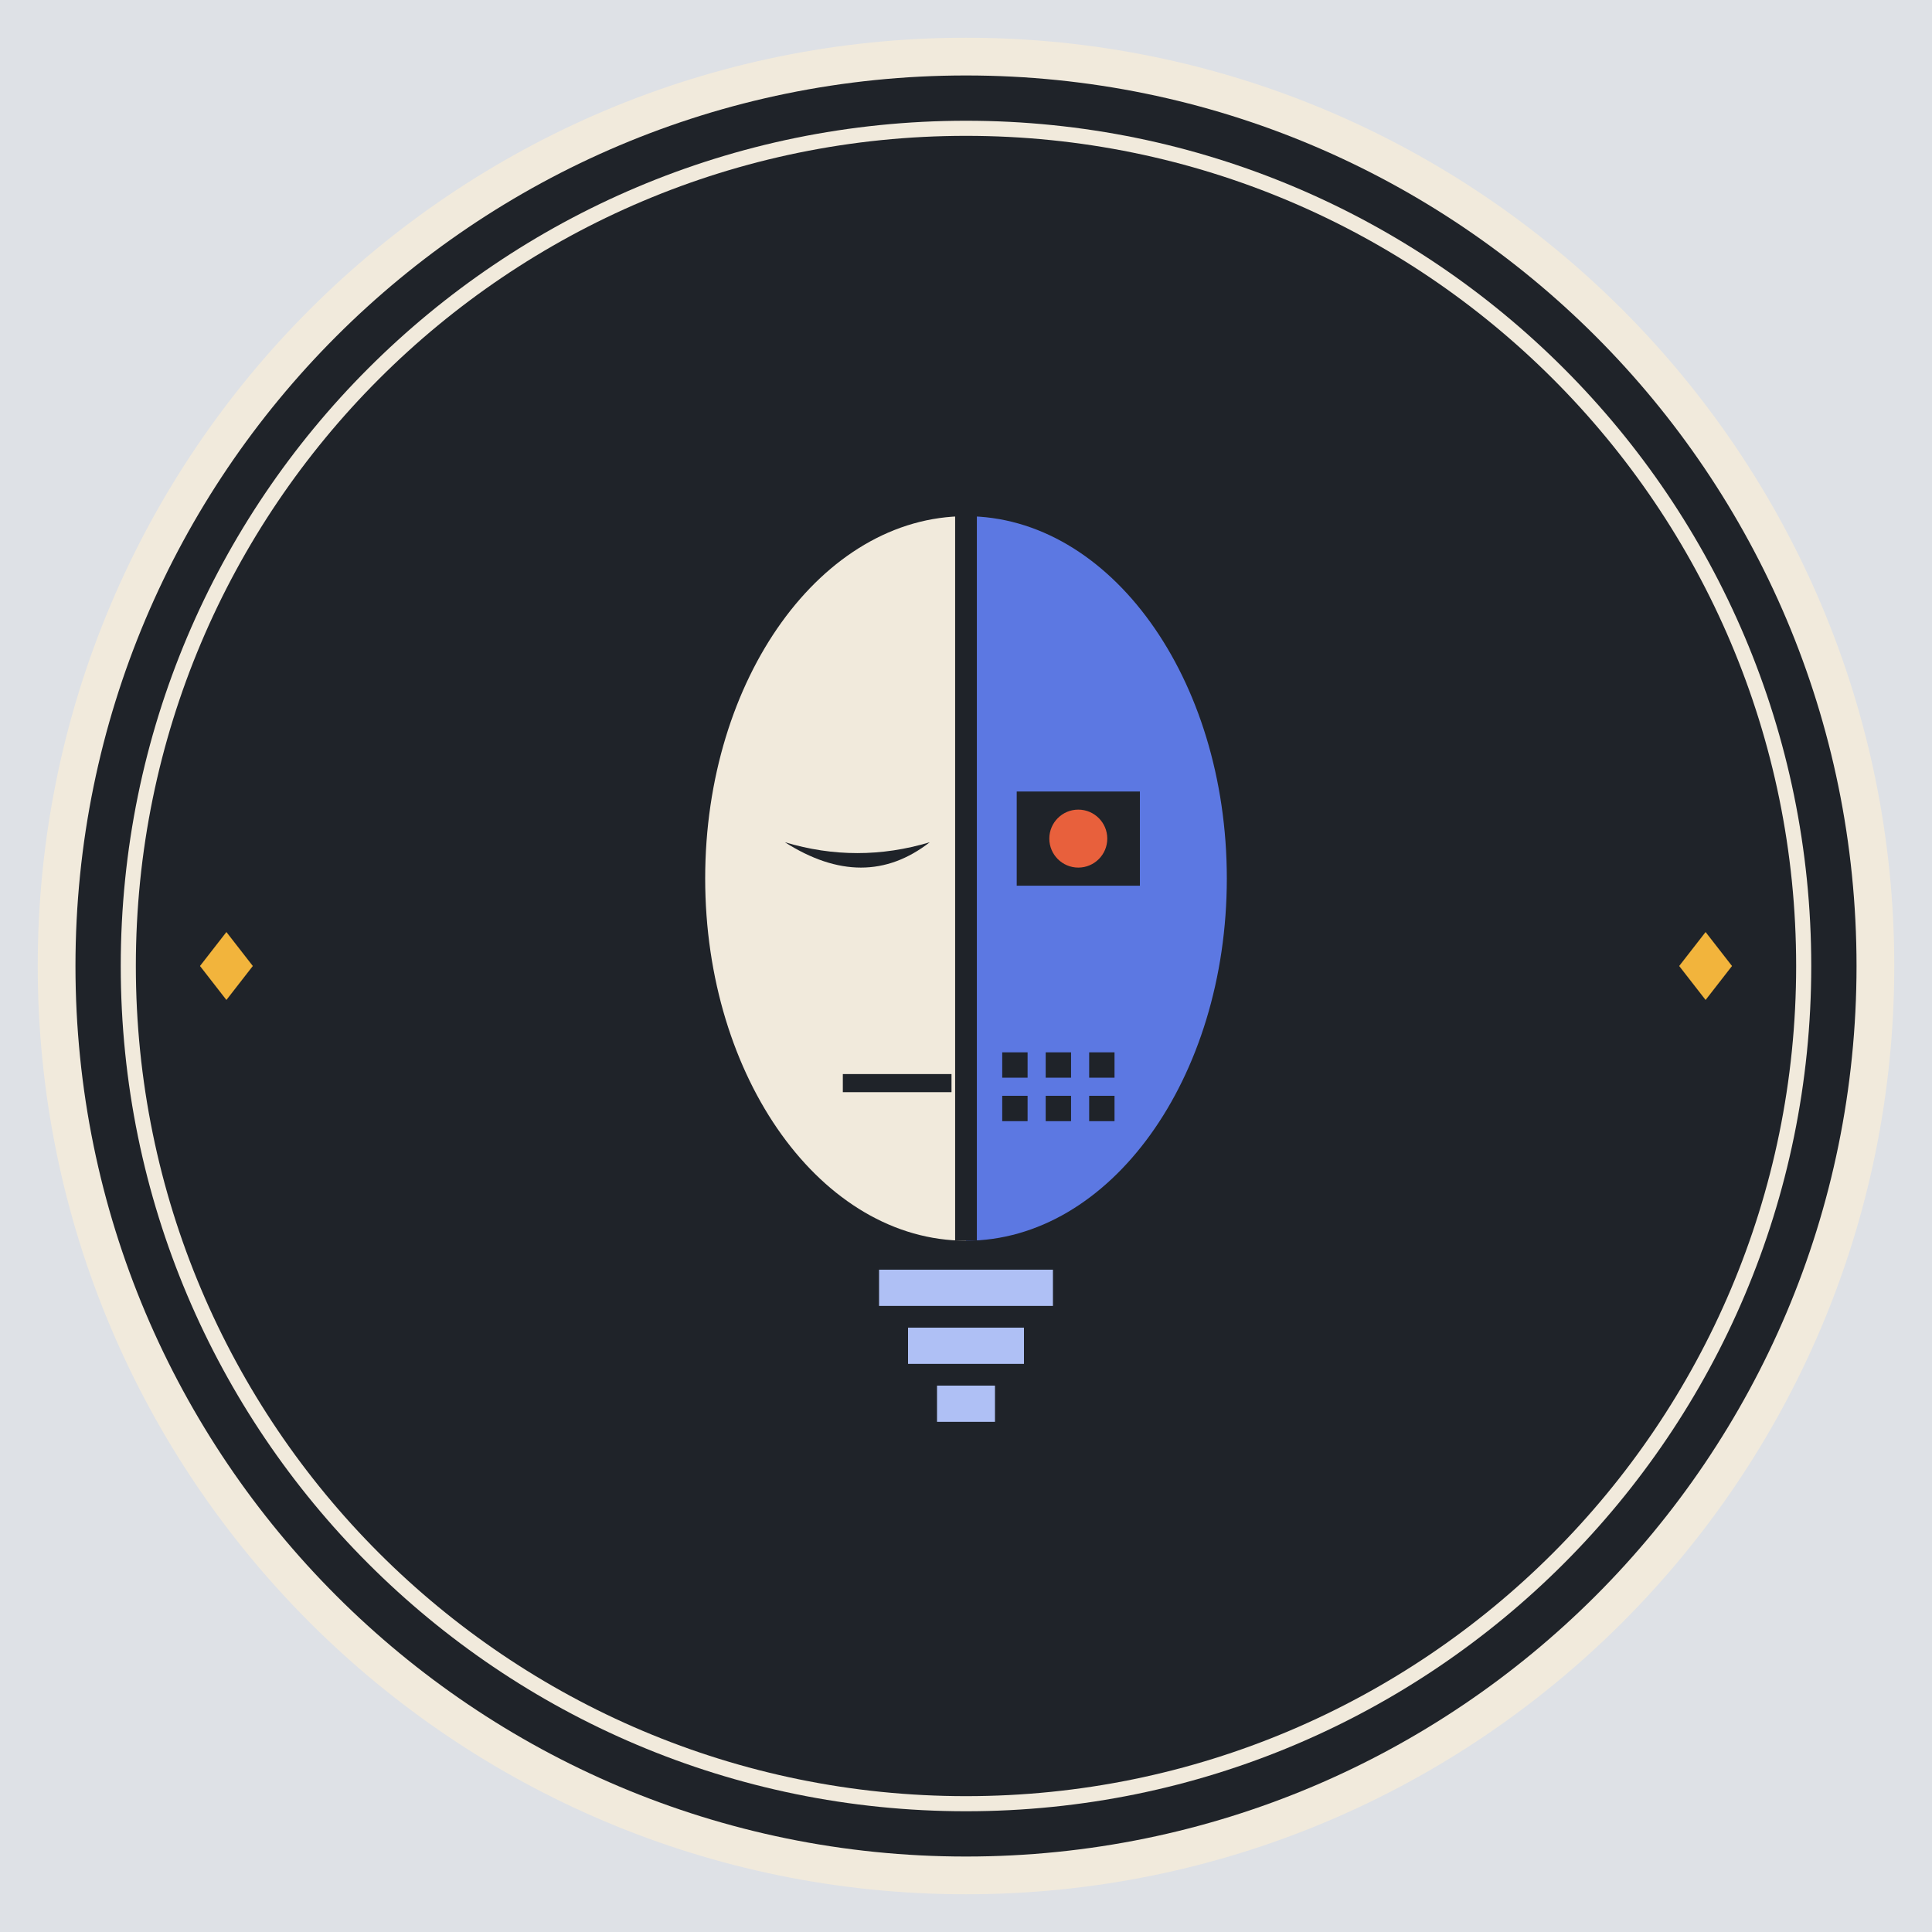
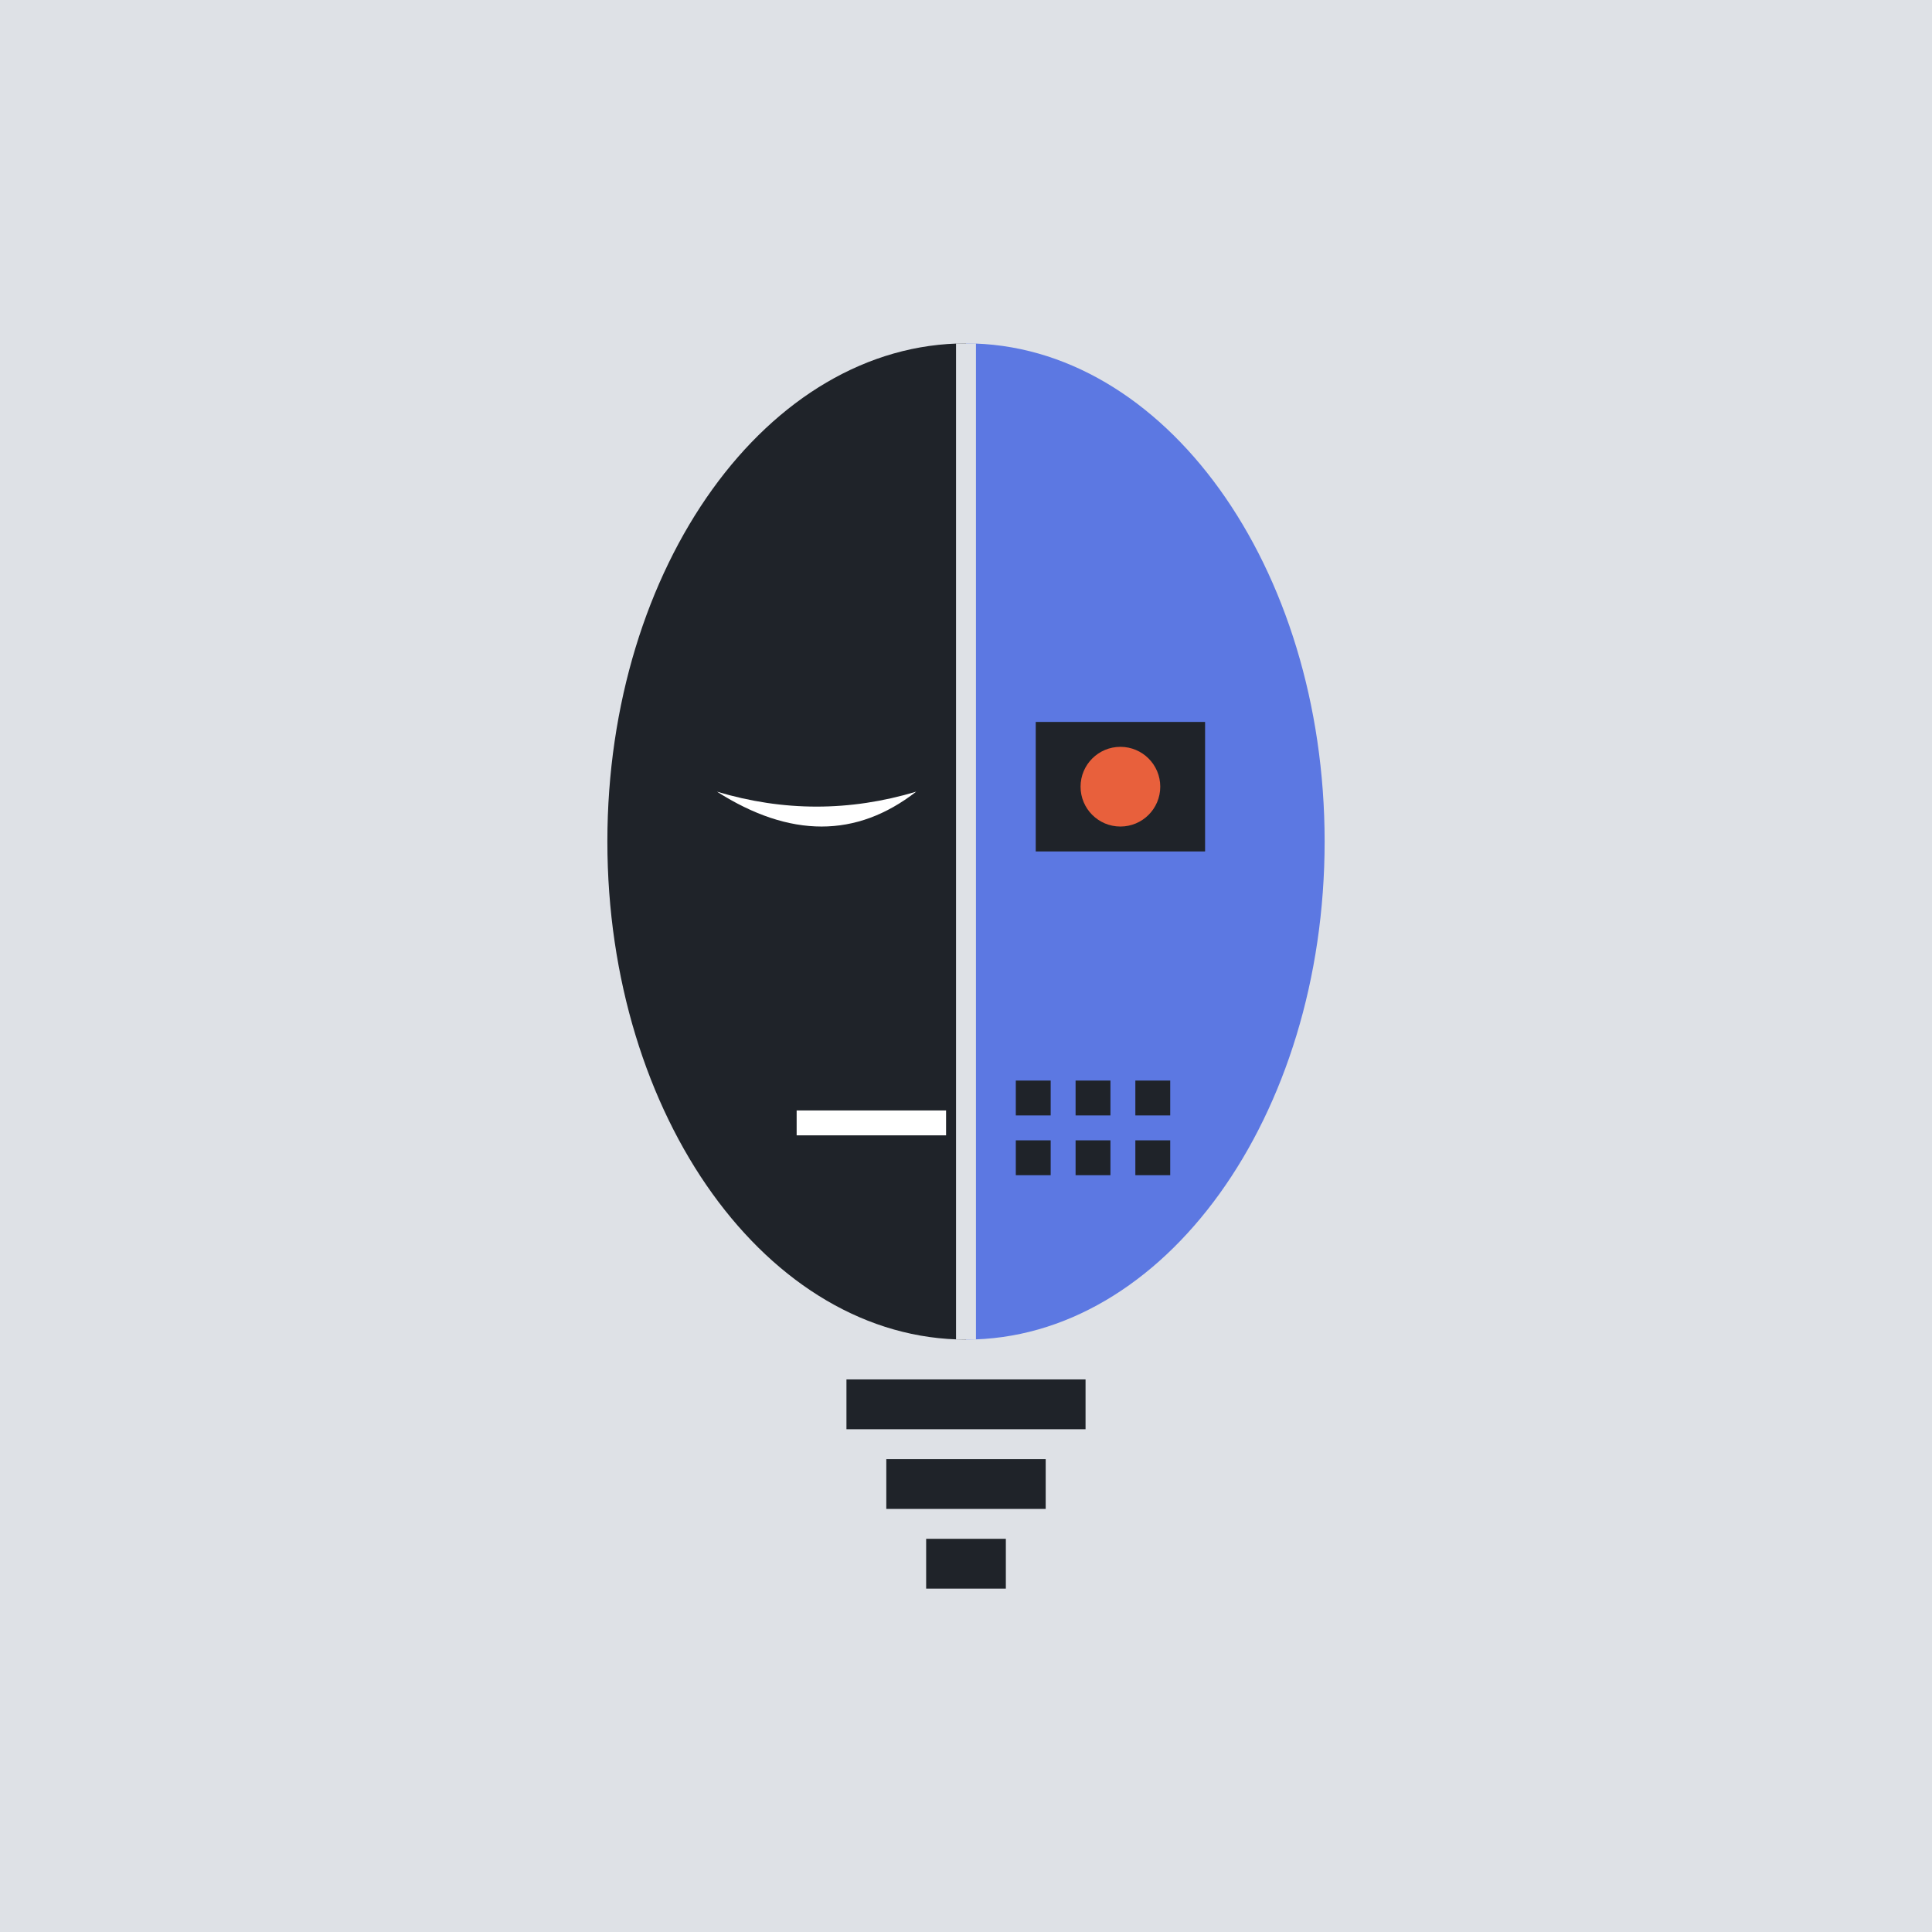
<svg xmlns="http://www.w3.org/2000/svg" viewBox="0 0 512 512">
  <rect width="512" height="512" fill="#DEE1E6" />
-   <circle cx="256" cy="256" r="246" fill="#F1EADC" />
-   <circle cx="256" cy="256" r="236" fill="#1F2329" />
-   <circle cx="256" cy="256" r="224" fill="#F1EADC" />
-   <circle cx="256" cy="256" r="220" fill="#1F2329" />
-   <polygon points="60.0,247.0 67.0,256.0 60.0,265.0 53.0,256.0" fill="#F2B43C" />
-   <polygon points="452.0,247.0 459.0,256.0 452.0,265.0 445.0,256.0" fill="#F2B43C" />
-   <g transform="translate(256 252) scale(0.96) translate(-256 -256)">
-     <path d="M256 136 a72 100 0 0 0 0 200z" fill="#F1EADC" />
+   <g transform="translate(256 256) scale(1.320) translate(-256.0 -261.0)">
+     <path d="M256 136 a72 100 0 0 0 0 200z" fill="#1F2329" />
    <path d="M256 136 a72 100 0 0 1 0 200z" fill="#5C78E2" />
-     <path d="M206 226 q22 14 40 0 q-20 6 -40 0z" fill="#1F2329" />
+     <path d="M206 226 q22 14 40 0 q-20 6 -40 0z" fill="#FFFFFF" />
    <rect x="270" y="212" width="34" height="26" fill="#1F2329" />
    <circle cx="287" cy="225" r="8" fill="#E8603C" />
-     <rect x="222" y="290" width="30" height="5" fill="#1F2329" />
+     <rect x="222" y="290" width="30" height="5" fill="#FFFFFF" />
    <rect x="266" y="284" width="7" height="7" fill="#1F2329" />
    <rect x="266" y="296" width="7" height="7" fill="#1F2329" />
    <rect x="278" y="284" width="7" height="7" fill="#1F2329" />
    <rect x="278" y="296" width="7" height="7" fill="#1F2329" />
    <rect x="290" y="284" width="7" height="7" fill="#1F2329" />
    <rect x="290" y="296" width="7" height="7" fill="#1F2329" />
-     <rect x="253" y="136" width="6" height="200" fill="#1F2329" />
-     <rect x="232" y="344" width="48" height="10" fill="#AFC0F5" />
-     <rect x="240" y="360" width="32" height="10" fill="#AFC0F5" />
-     <rect x="248" y="376" width="16" height="10" fill="#AFC0F5" />
+     <rect x="254" y="136" width="4" height="200" fill="#DEE1E6" />
+     <rect x="232" y="344" width="48" height="10" fill="#1F2329" />
+     <rect x="240" y="360" width="32" height="10" fill="#1F2329" />
+     <rect x="248" y="376" width="16" height="10" fill="#1F2329" />
  </g>
</svg>
